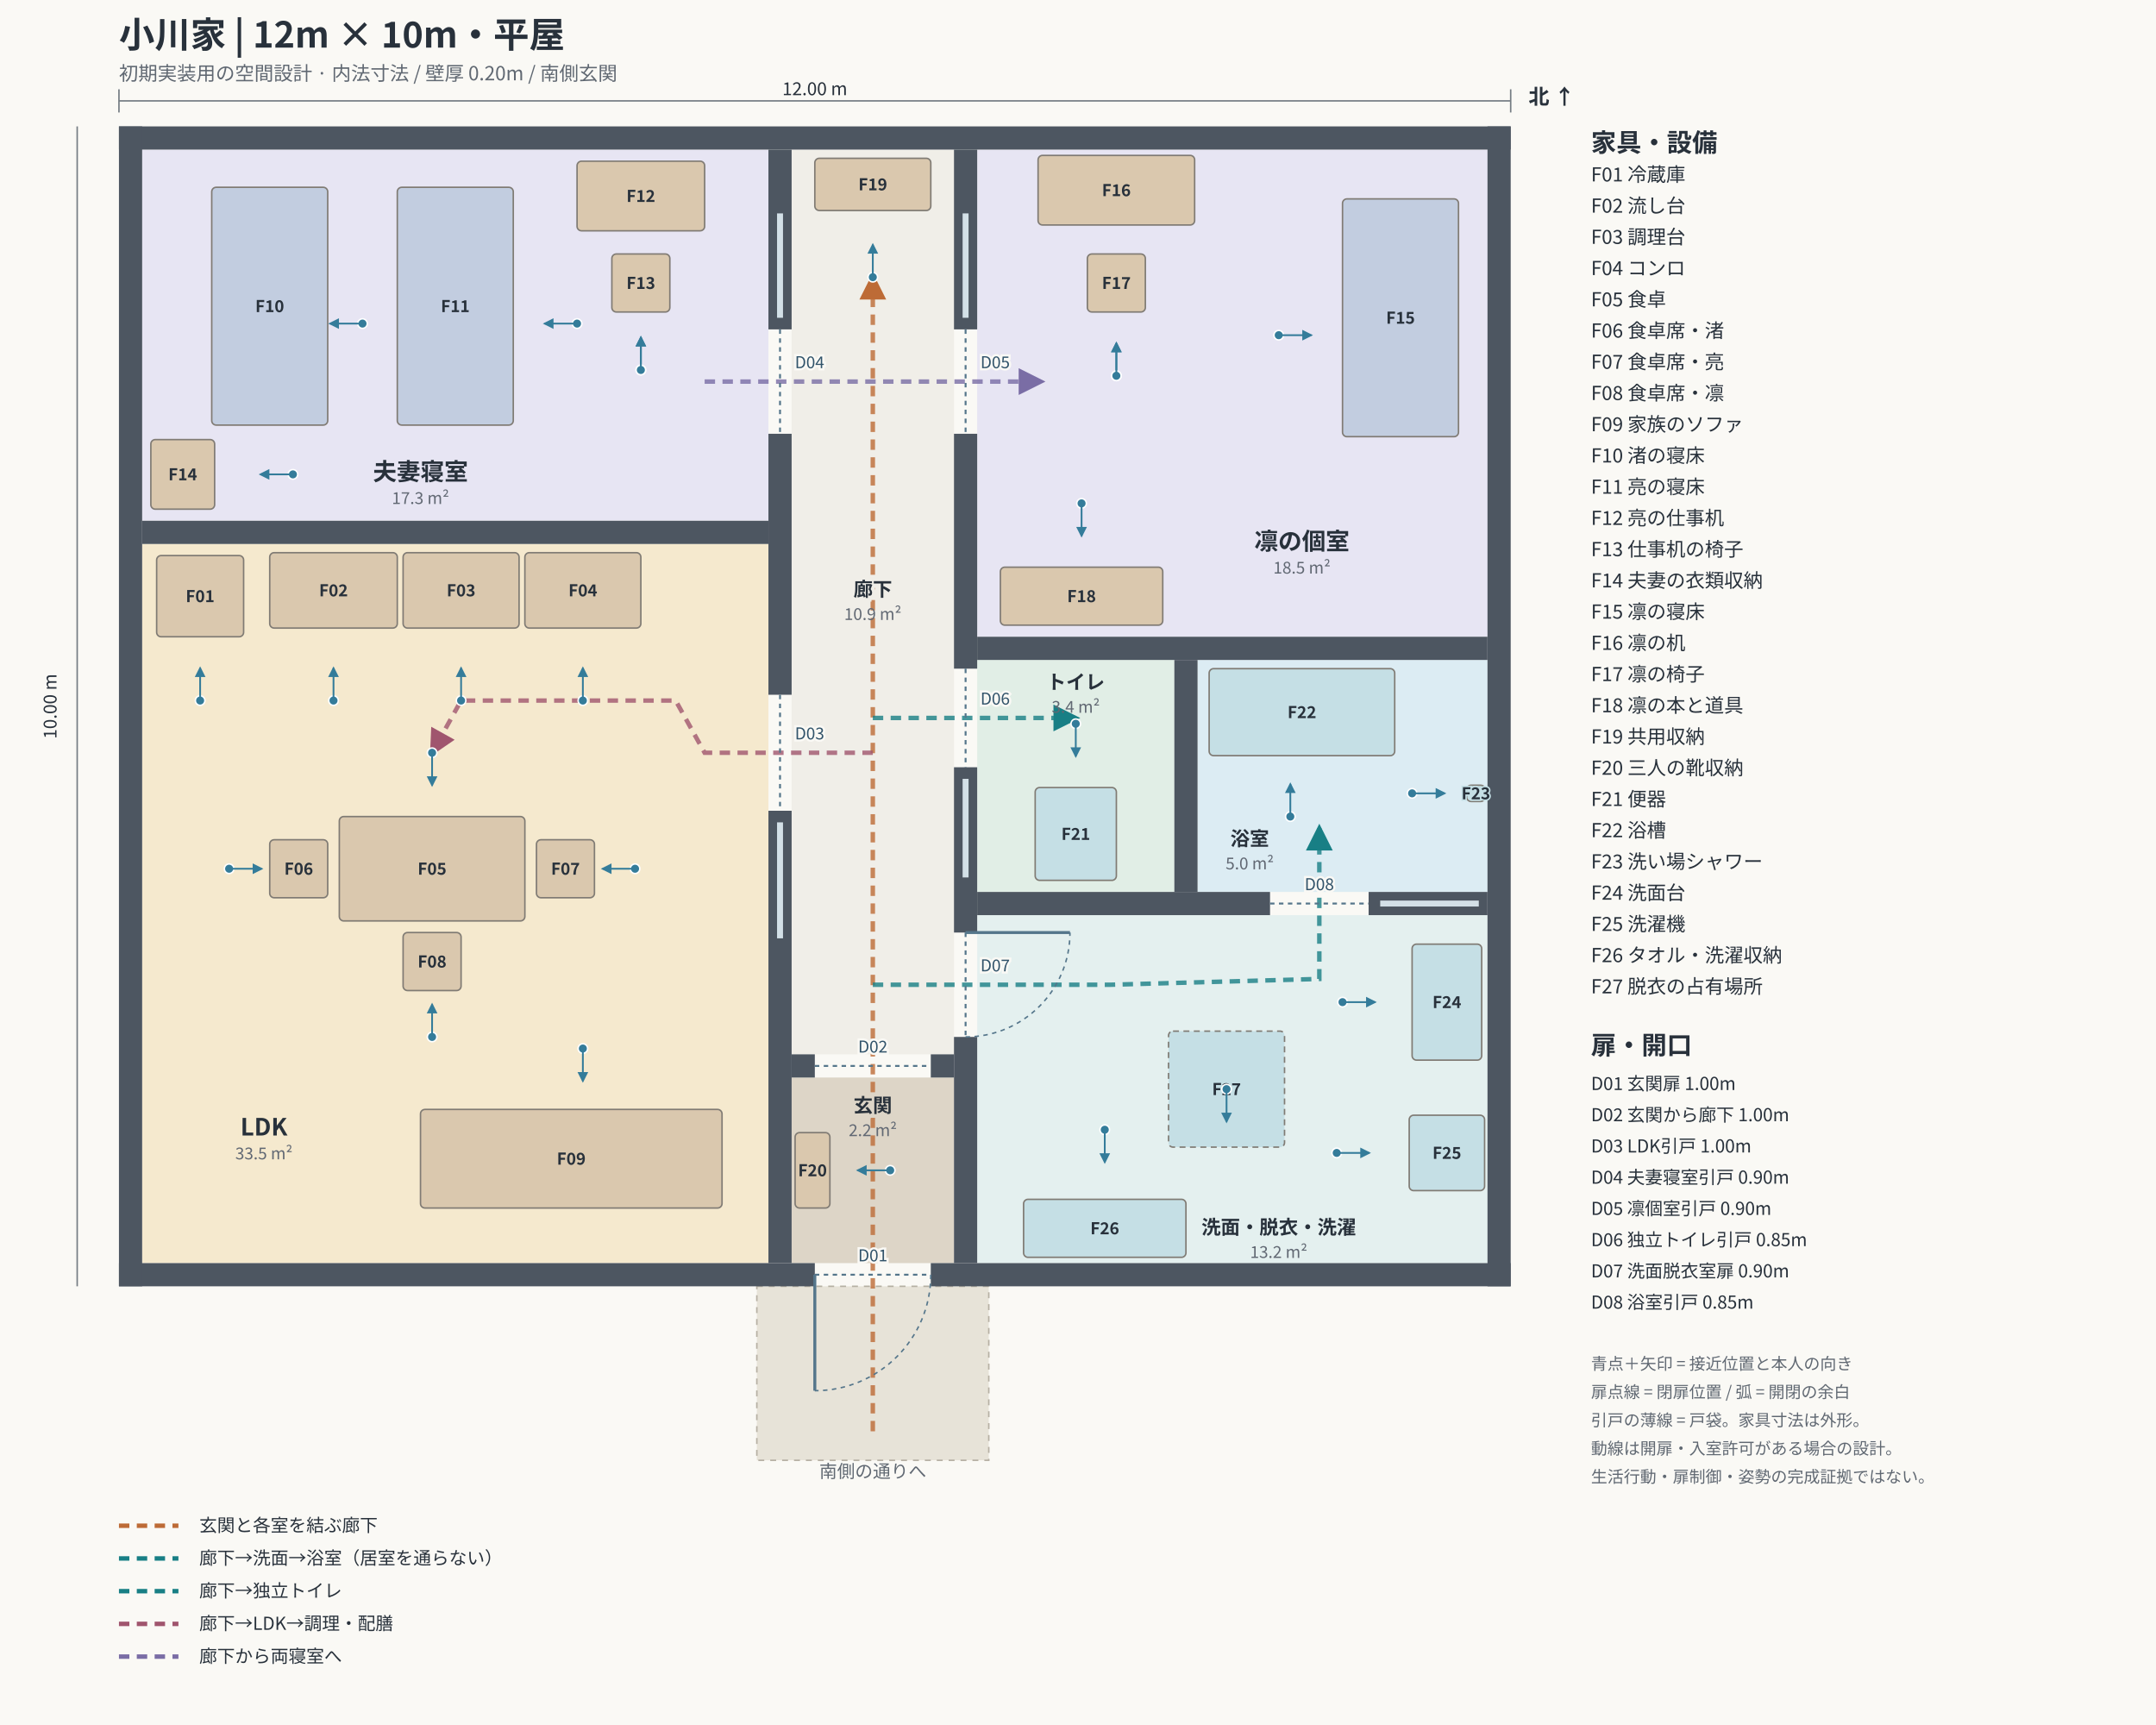
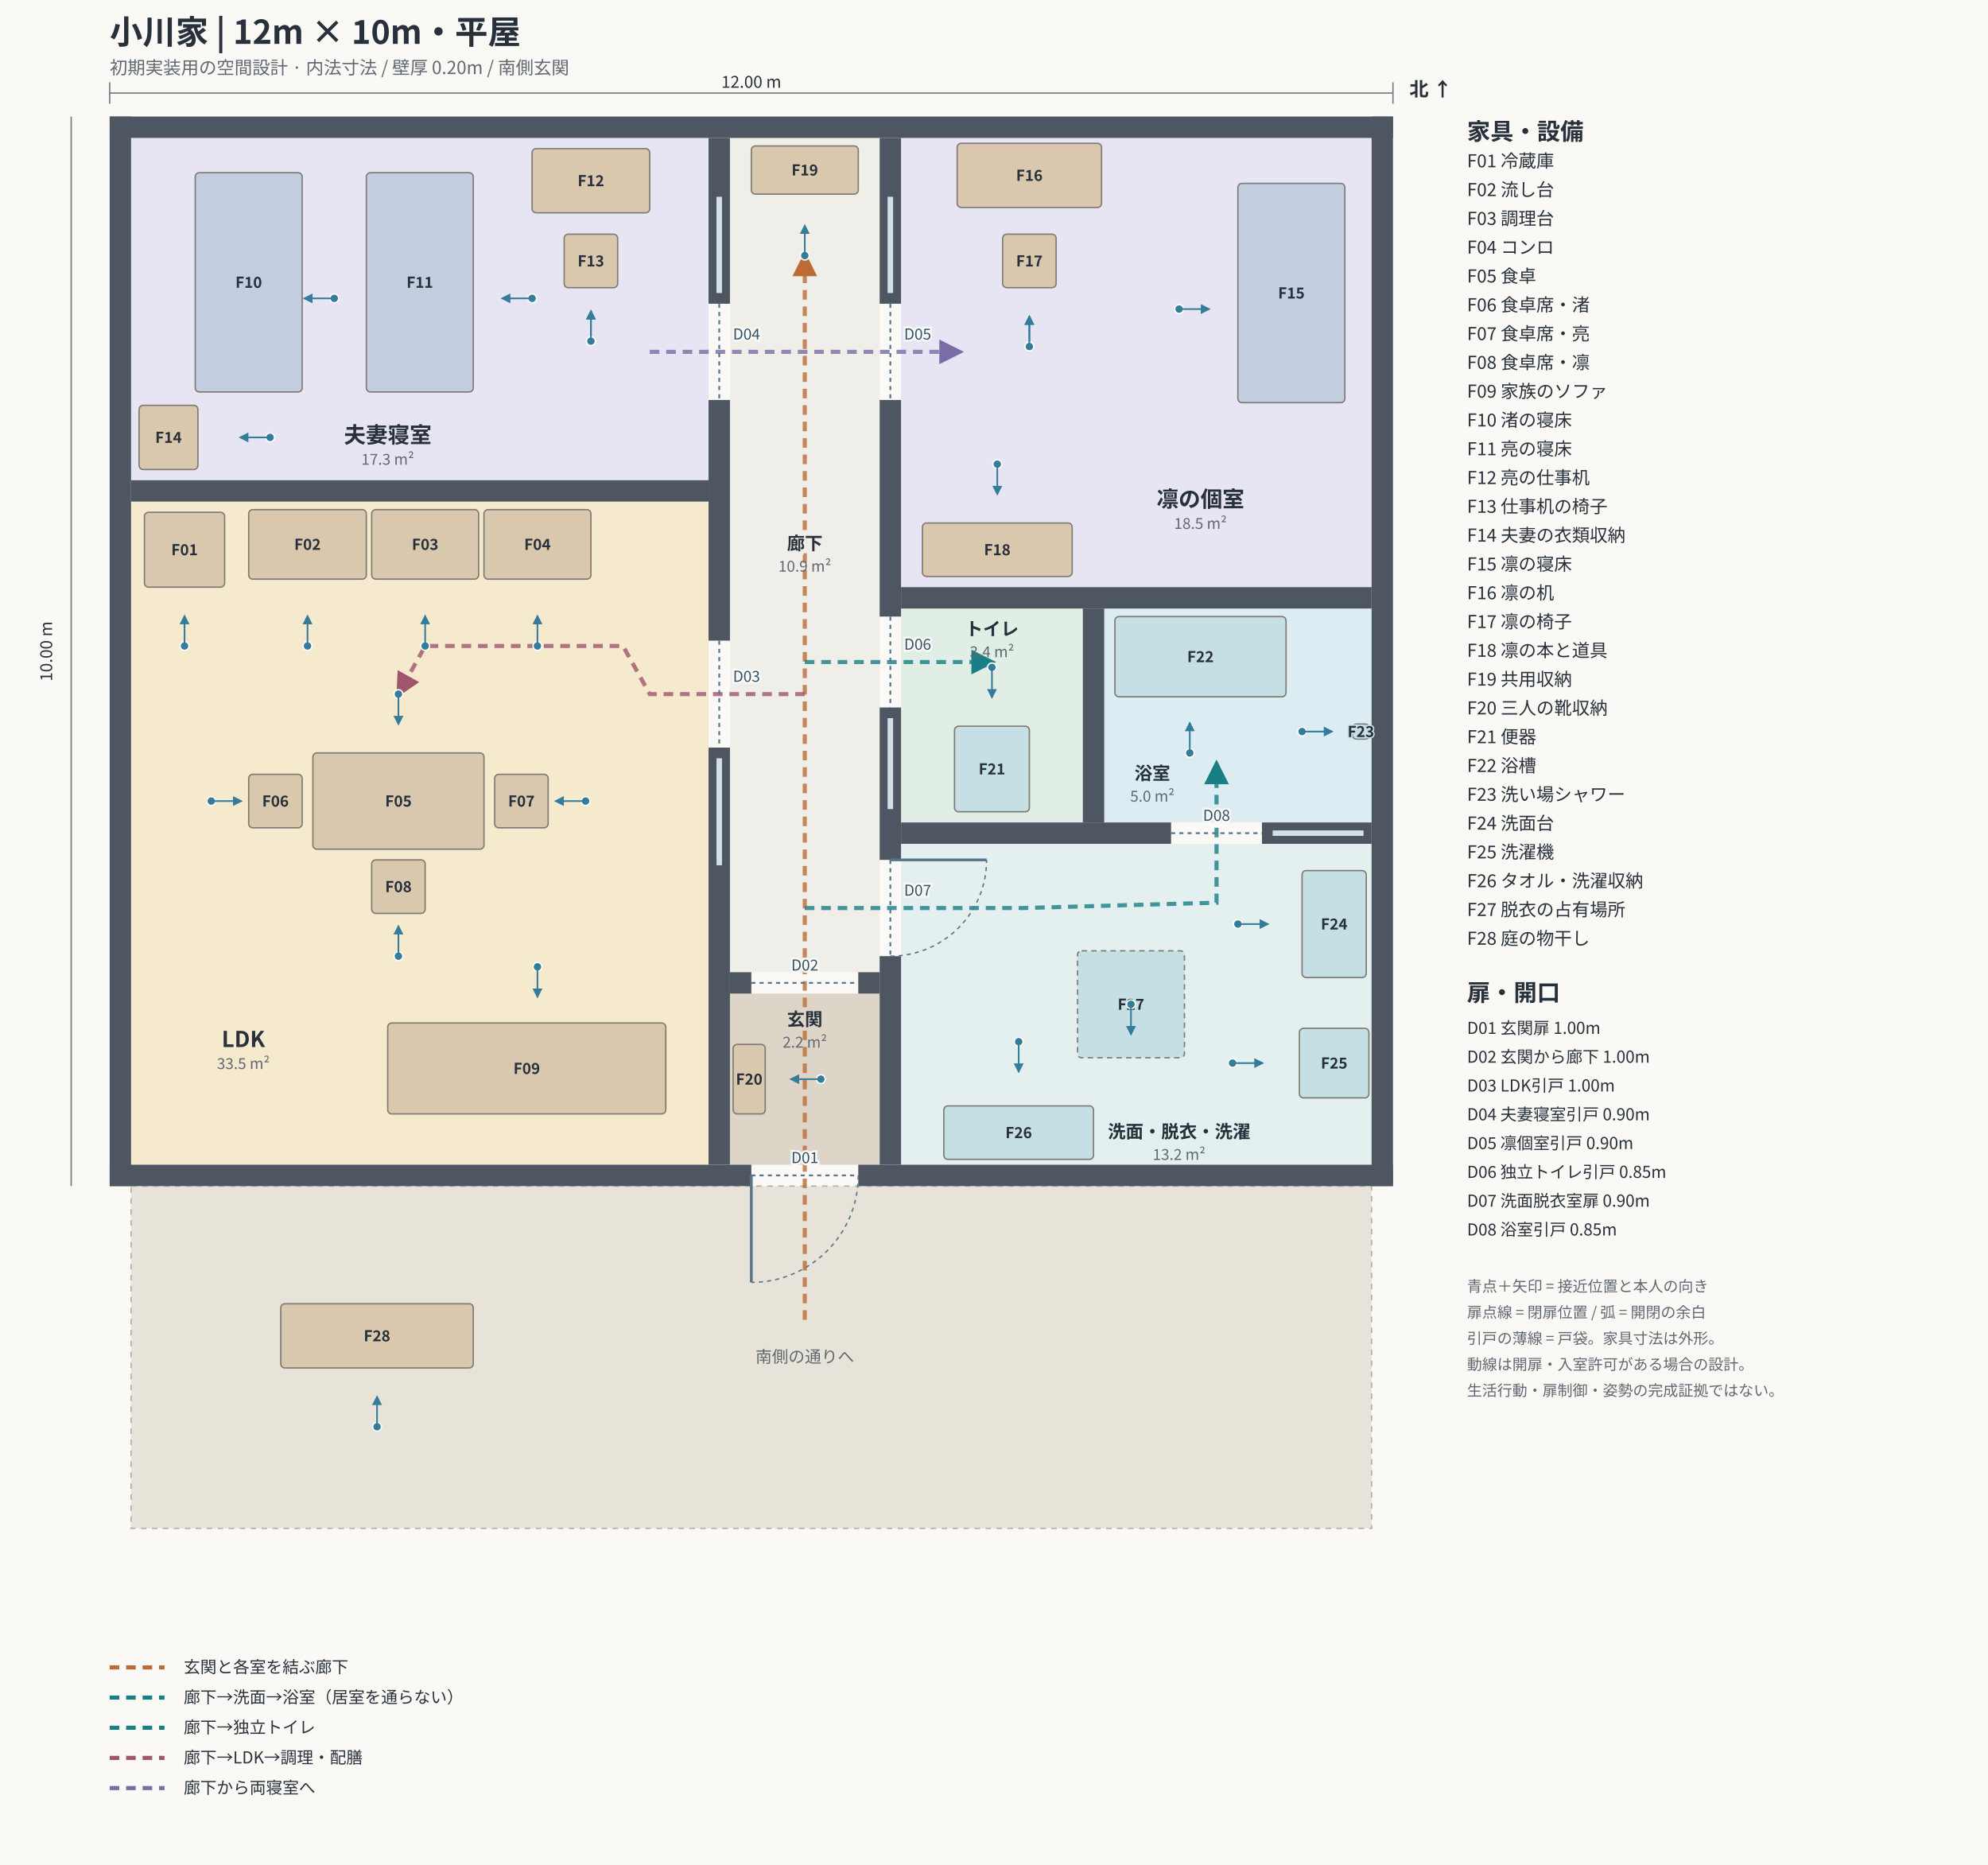
- <svg xmlns="http://www.w3.org/2000/svg" width="1450" height="1160" viewBox="0 0 1450 1160" role="img">
-   <rect width="1450" height="1160" fill="#faf9f5" />
+ <svg xmlns="http://www.w3.org/2000/svg" width="1450" height="1360" viewBox="0 0 1450 1360" role="img">
+   <rect width="1450" height="1360" fill="#faf9f5" />
  <g font-family="Hiragino Sans, Noto Sans CJK JP, Yu Gothic, sans-serif" fill="#28313b">
    <text x="80" y="32" font-size="24" font-weight="700">小川家  |  12m × 10m・平屋</text>
    <text x="80" y="54" font-size="13" fill="#606872">初期実装用の空間設計  ·  内法寸法 / 壁厚 0.20m / 南側玄関</text>
-     <rect x="509.0" y="865.0" width="156.0" height="117.0" fill="#e7e3d8" stroke="#b6b0a3" stroke-dasharray="4 4" />
+     <rect x="95.6" y="865.0" width="904.8" height="249.6" fill="#e7e3d8" stroke="#b6b0a3" stroke-dasharray="4 4" />
    <rect x="95.6" y="100.6" width="421.2" height="249.6" fill="#e7e5f3" />
    <rect x="95.6" y="365.8" width="421.2" height="483.6" fill="#f5e9ce" />
    <rect x="532.4" y="100.6" width="109.2" height="608.4" fill="#f0eee8" />
    <rect x="532.4" y="724.6" width="109.2" height="124.8" fill="#ddd5c7" />
    <rect x="657.2" y="100.6" width="343.2" height="327.6" fill="#e7e5f3" />
    <rect x="657.2" y="443.8" width="132.6" height="156.0" fill="#e1eee6" />
    <rect x="805.4" y="443.8" width="195.0" height="156.0" fill="#dcecf3" />
    <rect x="657.2" y="615.4" width="343.2" height="234.0" fill="#e4f0ef" />
    <polyline points="587.00,962.50 587.00,802.60 587.00,759.70 587.00,662.20 587.00,506.20 587.00,256.60 587.00,186.40" fill="none" stroke="#bd6b36" stroke-width="3" stroke-dasharray="7 5" stroke-opacity=".8" marker-end="url(#arrow_main)" />
    <polyline points="587.00,662.20 746.90,662.20 887.30,658.30 887.30,556.90" fill="none" stroke="#187f85" stroke-width="3" stroke-dasharray="7 5" stroke-opacity=".8" marker-end="url(#arrow_sanitary_bath)" />
    <polyline points="587.00,482.80 723.50,482.80" fill="none" stroke="#187f85" stroke-width="3" stroke-dasharray="7 5" stroke-opacity=".8" marker-end="url(#arrow_sanitary_toilet)" />
    <polyline points="587.00,506.20 473.90,506.20 454.40,471.10 310.10,471.10 290.60,506.20" fill="none" stroke="#a0556e" stroke-width="3" stroke-dasharray="7 5" stroke-opacity=".8" marker-end="url(#arrow_kitchen)" />
    <polyline points="473.90,256.60 587.00,256.60 700.10,256.60" fill="none" stroke="#7a6da5" stroke-width="3" stroke-dasharray="7 5" stroke-opacity=".8" marker-end="url(#arrow_bedrooms)" />
    <line x1="80.0" y1="92.8" x2="1016.0" y2="92.8" stroke="#4d5661" stroke-width="15.6" stroke-linecap="butt" />
    <line x1="80.0" y1="857.2" x2="548.0" y2="857.2" stroke="#4d5661" stroke-width="15.6" stroke-linecap="butt" />
    <line x1="626.0" y1="857.2" x2="1016.0" y2="857.2" stroke="#4d5661" stroke-width="15.6" stroke-linecap="butt" />
    <line x1="87.8" y1="85.0" x2="87.8" y2="865.0" stroke="#4d5661" stroke-width="15.6" stroke-linecap="butt" />
    <line x1="1008.2" y1="85.0" x2="1008.2" y2="865.0" stroke="#4d5661" stroke-width="15.6" stroke-linecap="butt" />
    <line x1="524.6" y1="100.6" x2="524.6" y2="221.5" stroke="#4d5661" stroke-width="15.6" stroke-linecap="butt" />
    <line x1="524.6" y1="291.7" x2="524.6" y2="467.2" stroke="#4d5661" stroke-width="15.6" stroke-linecap="butt" />
    <line x1="524.6" y1="545.2" x2="524.6" y2="849.4" stroke="#4d5661" stroke-width="15.6" stroke-linecap="butt" />
    <line x1="649.4" y1="100.6" x2="649.4" y2="221.5" stroke="#4d5661" stroke-width="15.6" stroke-linecap="butt" />
    <line x1="649.4" y1="291.7" x2="649.4" y2="449.65" stroke="#4d5661" stroke-width="15.6" stroke-linecap="butt" />
    <line x1="649.4" y1="515.95" x2="649.4" y2="627.1" stroke="#4d5661" stroke-width="15.6" stroke-linecap="butt" />
    <line x1="649.4" y1="697.3" x2="649.4" y2="849.4" stroke="#4d5661" stroke-width="15.6" stroke-linecap="butt" />
    <line x1="95.6" y1="358.0" x2="516.8" y2="358.0" stroke="#4d5661" stroke-width="15.6" stroke-linecap="butt" />
    <line x1="657.2" y1="436.0" x2="1000.4" y2="436.0" stroke="#4d5661" stroke-width="15.6" stroke-linecap="butt" />
    <line x1="797.6" y1="443.8" x2="797.6" y2="599.8" stroke="#4d5661" stroke-width="15.6" stroke-linecap="butt" />
    <line x1="657.2" y1="607.6" x2="854.15" y2="607.6" stroke="#4d5661" stroke-width="15.6" stroke-linecap="butt" />
    <line x1="920.45" y1="607.6" x2="1000.4" y2="607.6" stroke="#4d5661" stroke-width="15.6" stroke-linecap="butt" />
    <line x1="532.4" y1="716.8" x2="548.0" y2="716.8" stroke="#4d5661" stroke-width="15.6" stroke-linecap="butt" />
    <line x1="626.0" y1="716.8" x2="641.6" y2="716.8" stroke="#4d5661" stroke-width="15.6" stroke-linecap="butt" />
    <line x1="548.0" y1="857.2" x2="626.0" y2="857.2" stroke="#55768b" stroke-width="1.3" stroke-dasharray="3 3" />
    <line x1="548.0" y1="857.2" x2="548.0" y2="935.2" stroke="#55768b" stroke-width="2" />
    <path d="M626.0,857.2 A78.0,78.0 0 0 1 548.0,935.2" fill="none" stroke="#55768b" stroke-width="1" stroke-dasharray="3 3" />
    <text x="587.0" y="848.2" font-size="11" fill="#31536a" text-anchor="middle" paint-order="stroke" stroke="#faf9f5" stroke-width="3">D01</text>
    <line x1="548.0" y1="716.8" x2="626.0" y2="716.8" stroke="#55768b" stroke-width="1.3" stroke-dasharray="3 3" />
    <text x="587.0" y="707.8" font-size="11" fill="#31536a" text-anchor="middle" paint-order="stroke" stroke="#faf9f5" stroke-width="3">D02</text>
    <line x1="524.6" y1="467.2" x2="524.6" y2="545.2" stroke="#55768b" stroke-width="1.3" stroke-dasharray="3 3" />
    <line x1="524.6" y1="553.0" x2="524.6" y2="631.0" stroke="#d3e0e7" stroke-width="4" />
    <text x="534.6" y="497.2" font-size="11" fill="#31536a" text-anchor="start" paint-order="stroke" stroke="#faf9f5" stroke-width="3">D03</text>
    <line x1="524.6" y1="221.5" x2="524.6" y2="291.7" stroke="#55768b" stroke-width="1.3" stroke-dasharray="3 3" />
    <line x1="524.6" y1="143.5" x2="524.6" y2="213.7" stroke="#d3e0e7" stroke-width="4" />
    <text x="534.6" y="247.6" font-size="11" fill="#31536a" text-anchor="start" paint-order="stroke" stroke="#faf9f5" stroke-width="3">D04</text>
    <line x1="649.4" y1="221.5" x2="649.4" y2="291.7" stroke="#55768b" stroke-width="1.3" stroke-dasharray="3 3" />
    <line x1="649.4" y1="143.5" x2="649.4" y2="213.7" stroke="#d3e0e7" stroke-width="4" />
    <text x="659.4" y="247.6" font-size="11" fill="#31536a" text-anchor="start" paint-order="stroke" stroke="#faf9f5" stroke-width="3">D05</text>
    <line x1="649.4" y1="449.65" x2="649.4" y2="515.95" stroke="#55768b" stroke-width="1.3" stroke-dasharray="3 3" />
    <line x1="649.4" y1="523.75" x2="649.4" y2="590.05" stroke="#d3e0e7" stroke-width="4" />
    <text x="659.4" y="473.8" font-size="11" fill="#31536a" text-anchor="start" paint-order="stroke" stroke="#faf9f5" stroke-width="3">D06</text>
    <line x1="649.4" y1="627.1" x2="649.4" y2="697.3" stroke="#55768b" stroke-width="1.3" stroke-dasharray="3 3" />
    <line x1="649.4" y1="627.1" x2="719.6" y2="627.1" stroke="#55768b" stroke-width="2" />
    <path d="M649.4,697.3 A70.2,70.2 0 0 0 719.6,627.1" fill="none" stroke="#55768b" stroke-width="1" stroke-dasharray="3 3" />
    <text x="659.4" y="653.2" font-size="11" fill="#31536a" text-anchor="start" paint-order="stroke" stroke="#faf9f5" stroke-width="3">D07</text>
    <line x1="854.15" y1="607.6" x2="920.45" y2="607.6" stroke="#55768b" stroke-width="1.3" stroke-dasharray="3 3" />
    <line x1="928.25" y1="607.6" x2="994.55" y2="607.6" stroke="#d3e0e7" stroke-width="4" />
    <text x="887.3" y="598.6" font-size="11" fill="#31536a" text-anchor="middle" paint-order="stroke" stroke="#faf9f5" stroke-width="3">D08</text>
    <rect x="105.35" y="373.6" width="58.5" height="54.6" rx="3" fill="#dac8ae" stroke="#807b74" stroke-width="1" stroke-dasharray="none" />
    <text x="134.6" y="404.9" text-anchor="middle" font-size="11" font-weight="600" paint-order="stroke" stroke="#dac8ae" stroke-width="2">F01</text>
    <circle cx="134.6" cy="471.1" r="3.2" fill="#347c9a" stroke="#fff" stroke-width="1" />
    <line x1="134.6" y1="471.1" x2="134.6" y2="449.26" stroke="#347c9a" stroke-width="1.2" marker-end="url(#arrow_approach)" />
    <rect x="181.4" y="371.65" width="85.8" height="50.7" rx="3" fill="#dac8ae" stroke="#807b74" stroke-width="1" stroke-dasharray="none" />
    <text x="224.3" y="401.0" text-anchor="middle" font-size="11" font-weight="600" paint-order="stroke" stroke="#dac8ae" stroke-width="2">F02</text>
    <circle cx="224.3" cy="471.1" r="3.2" fill="#347c9a" stroke="#fff" stroke-width="1" />
    <line x1="224.3" y1="471.1" x2="224.3" y2="449.26" stroke="#347c9a" stroke-width="1.2" marker-end="url(#arrow_approach)" />
    <rect x="271.1" y="371.65" width="78.0" height="50.7" rx="3" fill="#dac8ae" stroke="#807b74" stroke-width="1" stroke-dasharray="none" />
    <text x="310.1" y="401.0" text-anchor="middle" font-size="11" font-weight="600" paint-order="stroke" stroke="#dac8ae" stroke-width="2">F03</text>
    <circle cx="310.1" cy="471.1" r="3.2" fill="#347c9a" stroke="#fff" stroke-width="1" />
    <line x1="310.1" y1="471.1" x2="310.1" y2="449.26" stroke="#347c9a" stroke-width="1.2" marker-end="url(#arrow_approach)" />
    <rect x="353.0" y="371.65" width="78.0" height="50.7" rx="3" fill="#dac8ae" stroke="#807b74" stroke-width="1" stroke-dasharray="none" />
    <text x="392.0" y="401.0" text-anchor="middle" font-size="11" font-weight="600" paint-order="stroke" stroke="#dac8ae" stroke-width="2">F04</text>
    <circle cx="392.0" cy="471.1" r="3.2" fill="#347c9a" stroke="#fff" stroke-width="1" />
    <line x1="392.0" y1="471.1" x2="392.0" y2="449.26" stroke="#347c9a" stroke-width="1.2" marker-end="url(#arrow_approach)" />
    <rect x="228.2" y="549.1" width="124.8" height="70.2" rx="3" fill="#dac8ae" stroke="#807b74" stroke-width="1" stroke-dasharray="none" />
    <text x="290.6" y="588.2" text-anchor="middle" font-size="11" font-weight="600" paint-order="stroke" stroke="#dac8ae" stroke-width="2">F05</text>
    <circle cx="290.6" cy="506.2" r="3.2" fill="#347c9a" stroke="#fff" stroke-width="1" />
    <line x1="290.6" y1="506.2" x2="290.6" y2="528.04" stroke="#347c9a" stroke-width="1.2" marker-end="url(#arrow_approach)" />
    <rect x="181.4" y="564.7" width="39.0" height="39.0" rx="3" fill="#dac8ae" stroke="#807b74" stroke-width="1" stroke-dasharray="none" />
    <text x="200.9" y="588.2" text-anchor="middle" font-size="11" font-weight="600" paint-order="stroke" stroke="#dac8ae" stroke-width="2">F06</text>
    <circle cx="154.1" cy="584.2" r="3.2" fill="#347c9a" stroke="#fff" stroke-width="1" />
    <line x1="154.1" y1="584.2" x2="175.94" y2="584.2" stroke="#347c9a" stroke-width="1.2" marker-end="url(#arrow_approach)" />
    <rect x="360.8" y="564.7" width="39.0" height="39.0" rx="3" fill="#dac8ae" stroke="#807b74" stroke-width="1" stroke-dasharray="none" />
    <text x="380.3" y="588.2" text-anchor="middle" font-size="11" font-weight="600" paint-order="stroke" stroke="#dac8ae" stroke-width="2">F07</text>
    <circle cx="427.1" cy="584.2" r="3.2" fill="#347c9a" stroke="#fff" stroke-width="1" />
    <line x1="427.1" y1="584.2" x2="405.26" y2="584.2" stroke="#347c9a" stroke-width="1.2" marker-end="url(#arrow_approach)" />
    <rect x="271.1" y="627.1" width="39.0" height="39.0" rx="3" fill="#dac8ae" stroke="#807b74" stroke-width="1" stroke-dasharray="none" />
    <text x="290.6" y="650.6" text-anchor="middle" font-size="11" font-weight="600" paint-order="stroke" stroke="#dac8ae" stroke-width="2">F08</text>
    <circle cx="290.6" cy="697.3" r="3.2" fill="#347c9a" stroke="#fff" stroke-width="1" />
    <line x1="290.6" y1="697.3" x2="290.6" y2="675.46" stroke="#347c9a" stroke-width="1.2" marker-end="url(#arrow_approach)" />
    <rect x="282.8" y="746.05" width="202.8" height="66.3" rx="3" fill="#dac8ae" stroke="#807b74" stroke-width="1" stroke-dasharray="none" />
    <text x="384.2" y="783.2" text-anchor="middle" font-size="11" font-weight="600" paint-order="stroke" stroke="#dac8ae" stroke-width="2">F09</text>
    <circle cx="392.0" cy="705.1" r="3.2" fill="#347c9a" stroke="#fff" stroke-width="1" />
    <line x1="392.0" y1="705.1" x2="392.0" y2="726.94" stroke="#347c9a" stroke-width="1.2" marker-end="url(#arrow_approach)" />
    <rect x="142.4" y="125.95" width="78.0" height="159.9" rx="3" fill="#c2cde0" stroke="#807b74" stroke-width="1" stroke-dasharray="none" />
    <text x="181.4" y="209.9" text-anchor="middle" font-size="11" font-weight="600" paint-order="stroke" stroke="#c2cde0" stroke-width="2">F10</text>
    <circle cx="243.8" cy="217.6" r="3.2" fill="#347c9a" stroke="#fff" stroke-width="1" />
    <line x1="243.8" y1="217.6" x2="221.96" y2="217.6" stroke="#347c9a" stroke-width="1.2" marker-end="url(#arrow_approach)" />
    <rect x="267.2" y="125.95" width="78.0" height="159.9" rx="3" fill="#c2cde0" stroke="#807b74" stroke-width="1" stroke-dasharray="none" />
    <text x="306.2" y="209.9" text-anchor="middle" font-size="11" font-weight="600" paint-order="stroke" stroke="#c2cde0" stroke-width="2">F11</text>
    <circle cx="388.1" cy="217.6" r="3.2" fill="#347c9a" stroke="#fff" stroke-width="1" />
    <line x1="388.1" y1="217.6" x2="366.26" y2="217.6" stroke="#347c9a" stroke-width="1.2" marker-end="url(#arrow_approach)" />
    <rect x="388.1" y="108.4" width="85.8" height="46.8" rx="3" fill="#dac8ae" stroke="#807b74" stroke-width="1" stroke-dasharray="none" />
    <text x="431.0" y="135.8" text-anchor="middle" font-size="11" font-weight="600" paint-order="stroke" stroke="#dac8ae" stroke-width="2">F12</text>
    <circle cx="431.0" cy="248.8" r="3.2" fill="#347c9a" stroke="#fff" stroke-width="1" />
    <line x1="431.0" y1="248.8" x2="431.0" y2="226.96" stroke="#347c9a" stroke-width="1.2" marker-end="url(#arrow_approach)" />
    <rect x="411.5" y="170.8" width="39.0" height="39.0" rx="3" fill="#dac8ae" stroke="#807b74" stroke-width="1" stroke-dasharray="none" />
    <text x="431.0" y="194.3" text-anchor="middle" font-size="11" font-weight="600" paint-order="stroke" stroke="#dac8ae" stroke-width="2">F13</text>
    <circle cx="431.0" cy="248.8" r="3.2" fill="#347c9a" stroke="#fff" stroke-width="1" />
    <line x1="431.0" y1="248.8" x2="431.0" y2="226.96" stroke="#347c9a" stroke-width="1.2" marker-end="url(#arrow_approach)" />
    <rect x="101.45" y="295.6" width="42.9" height="46.8" rx="3" fill="#dac8ae" stroke="#807b74" stroke-width="1" stroke-dasharray="none" />
    <text x="122.9" y="323.0" text-anchor="middle" font-size="11" font-weight="600" paint-order="stroke" stroke="#dac8ae" stroke-width="2">F14</text>
    <circle cx="197.0" cy="319.0" r="3.2" fill="#347c9a" stroke="#fff" stroke-width="1" />
    <line x1="197.0" y1="319.0" x2="175.16" y2="319.0" stroke="#347c9a" stroke-width="1.2" marker-end="url(#arrow_approach)" />
    <rect x="902.9" y="133.75" width="78.0" height="159.9" rx="3" fill="#c2cde0" stroke="#807b74" stroke-width="1" stroke-dasharray="none" />
    <text x="941.9" y="217.7" text-anchor="middle" font-size="11" font-weight="600" paint-order="stroke" stroke="#c2cde0" stroke-width="2">F15</text>
    <circle cx="860.0" cy="225.4" r="3.2" fill="#347c9a" stroke="#fff" stroke-width="1" />
    <line x1="860.0" y1="225.4" x2="881.84" y2="225.4" stroke="#347c9a" stroke-width="1.2" marker-end="url(#arrow_approach)" />
    <rect x="698.15" y="104.5" width="105.3" height="46.8" rx="3" fill="#dac8ae" stroke="#807b74" stroke-width="1" stroke-dasharray="none" />
    <text x="750.8" y="131.9" text-anchor="middle" font-size="11" font-weight="600" paint-order="stroke" stroke="#dac8ae" stroke-width="2">F16</text>
    <circle cx="750.8" cy="252.7" r="3.2" fill="#347c9a" stroke="#fff" stroke-width="1" />
    <line x1="750.8" y1="252.7" x2="750.8" y2="230.86" stroke="#347c9a" stroke-width="1.2" marker-end="url(#arrow_approach)" />
    <rect x="731.3" y="170.8" width="39.0" height="39.0" rx="3" fill="#dac8ae" stroke="#807b74" stroke-width="1" stroke-dasharray="none" />
    <text x="750.8" y="194.3" text-anchor="middle" font-size="11" font-weight="600" paint-order="stroke" stroke="#dac8ae" stroke-width="2">F17</text>
    <circle cx="750.8" cy="252.7" r="3.2" fill="#347c9a" stroke="#fff" stroke-width="1" />
    <line x1="750.8" y1="252.7" x2="750.8" y2="230.86" stroke="#347c9a" stroke-width="1.2" marker-end="url(#arrow_approach)" />
    <rect x="672.8" y="381.4" width="109.2" height="39.0" rx="3" fill="#dac8ae" stroke="#807b74" stroke-width="1" stroke-dasharray="none" />
    <text x="727.4" y="404.9" text-anchor="middle" font-size="11" font-weight="600" paint-order="stroke" stroke="#dac8ae" stroke-width="2">F18</text>
    <circle cx="727.4" cy="338.5" r="3.2" fill="#347c9a" stroke="#fff" stroke-width="1" />
    <line x1="727.4" y1="338.5" x2="727.4" y2="360.34" stroke="#347c9a" stroke-width="1.2" marker-end="url(#arrow_approach)" />
    <rect x="548.0" y="106.45" width="78.0" height="35.1" rx="3" fill="#dac8ae" stroke="#807b74" stroke-width="1" stroke-dasharray="none" />
    <text x="587.0" y="128.0" text-anchor="middle" font-size="11" font-weight="600" paint-order="stroke" stroke="#dac8ae" stroke-width="2">F19</text>
    <circle cx="587.0" cy="186.4" r="3.2" fill="#347c9a" stroke="#fff" stroke-width="1" />
    <line x1="587.0" y1="186.4" x2="587.0" y2="164.56" stroke="#347c9a" stroke-width="1.2" marker-end="url(#arrow_approach)" />
    <rect x="534.74" y="761.65" width="23.4" height="50.7" rx="3" fill="#dac8ae" stroke="#807b74" stroke-width="1" stroke-dasharray="none" />
    <text x="546.44" y="791.0" text-anchor="middle" font-size="11" font-weight="600" paint-order="stroke" stroke="#dac8ae" stroke-width="2">F20</text>
    <circle cx="598.7" cy="787.0" r="3.2" fill="#347c9a" stroke="#fff" stroke-width="1" />
    <line x1="598.7" y1="787.0" x2="576.86" y2="787.0" stroke="#347c9a" stroke-width="1.2" marker-end="url(#arrow_approach)" />
    <rect x="696.2" y="529.6" width="54.6" height="62.4" rx="3" fill="#c5dfe5" stroke="#807b74" stroke-width="1" stroke-dasharray="none" />
    <text x="723.5" y="564.8" text-anchor="middle" font-size="11" font-weight="600" paint-order="stroke" stroke="#c5dfe5" stroke-width="2">F21</text>
    <circle cx="723.5" cy="486.7" r="3.2" fill="#347c9a" stroke="#fff" stroke-width="1" />
    <line x1="723.5" y1="486.7" x2="723.5" y2="508.54" stroke="#347c9a" stroke-width="1.2" marker-end="url(#arrow_approach)" />
    <rect x="813.2" y="449.65" width="124.8" height="58.5" rx="3" fill="#c5dfe5" stroke="#807b74" stroke-width="1" stroke-dasharray="none" />
    <text x="875.6" y="482.9" text-anchor="middle" font-size="11" font-weight="600" paint-order="stroke" stroke="#c5dfe5" stroke-width="2">F22</text>
    <circle cx="867.8" cy="549.1" r="3.2" fill="#347c9a" stroke="#fff" stroke-width="1" />
    <line x1="867.8" y1="549.1" x2="867.8" y2="527.26" stroke="#347c9a" stroke-width="1.2" marker-end="url(#arrow_approach)" />
    <rect x="986.36" y="528.04" width="12.48" height="10.92" rx="3" fill="#c5dfe5" stroke="#807b74" stroke-width="1" stroke-dasharray="none" />
    <text x="992.6" y="537.5" text-anchor="middle" font-size="11" font-weight="600" paint-order="stroke" stroke="#c5dfe5" stroke-width="2">F23</text>
    <circle cx="949.7" cy="533.5" r="3.2" fill="#347c9a" stroke="#fff" stroke-width="1" />
    <line x1="949.7" y1="533.5" x2="971.54" y2="533.5" stroke="#347c9a" stroke-width="1.2" marker-end="url(#arrow_approach)" />
    <rect x="949.7" y="634.9" width="46.8" height="78.0" rx="3" fill="#c5dfe5" stroke="#807b74" stroke-width="1" stroke-dasharray="none" />
    <text x="973.1" y="677.9" text-anchor="middle" font-size="11" font-weight="600" paint-order="stroke" stroke="#c5dfe5" stroke-width="2">F24</text>
    <circle cx="902.9" cy="673.9" r="3.2" fill="#347c9a" stroke="#fff" stroke-width="1" />
    <line x1="902.9" y1="673.9" x2="924.74" y2="673.9" stroke="#347c9a" stroke-width="1.2" marker-end="url(#arrow_approach)" />
    <rect x="947.75" y="749.95" width="50.7" height="50.7" rx="3" fill="#c5dfe5" stroke="#807b74" stroke-width="1" stroke-dasharray="none" />
    <text x="973.1" y="779.3" text-anchor="middle" font-size="11" font-weight="600" paint-order="stroke" stroke="#c5dfe5" stroke-width="2">F25</text>
    <circle cx="899.0" cy="775.3" r="3.2" fill="#347c9a" stroke="#fff" stroke-width="1" />
    <line x1="899.0" y1="775.3" x2="920.84" y2="775.3" stroke="#347c9a" stroke-width="1.2" marker-end="url(#arrow_approach)" />
    <rect x="688.4" y="806.5" width="109.2" height="39.0" rx="3" fill="#c5dfe5" stroke="#807b74" stroke-width="1" stroke-dasharray="none" />
    <text x="743.0" y="830.0" text-anchor="middle" font-size="11" font-weight="600" paint-order="stroke" stroke="#c5dfe5" stroke-width="2">F26</text>
    <circle cx="743.0" cy="759.7" r="3.2" fill="#347c9a" stroke="#fff" stroke-width="1" />
    <line x1="743.0" y1="759.7" x2="743.0" y2="781.54" stroke="#347c9a" stroke-width="1.2" marker-end="url(#arrow_approach)" />
    <rect x="785.9" y="693.4" width="78.0" height="78.0" rx="3" fill="#c5dfe5" stroke="#807b74" stroke-width="1" stroke-dasharray="4 3" />
    <text x="824.9" y="736.4" text-anchor="middle" font-size="11" font-weight="600" paint-order="stroke" stroke="#c5dfe5" stroke-width="2">F27</text>
    <circle cx="824.9" cy="732.4" r="3.2" fill="#347c9a" stroke="#fff" stroke-width="1" />
    <line x1="824.9" y1="732.4" x2="824.9" y2="754.24" stroke="#347c9a" stroke-width="1.2" marker-end="url(#arrow_approach)" />
+     <rect x="204.8" y="950.8" width="140.4" height="46.8" rx="3" fill="#dac8ae" stroke="#807b74" stroke-width="1" stroke-dasharray="none" />
+     <text x="275.0" y="978.2" text-anchor="middle" font-size="11" font-weight="600" paint-order="stroke" stroke="#dac8ae" stroke-width="2">F28</text>
+     <circle cx="275.0" cy="1040.5" r="3.2" fill="#347c9a" stroke="#fff" stroke-width="1" />
+     <line x1="275.0" y1="1040.5" x2="275.0" y2="1018.66" stroke="#347c9a" stroke-width="1.2" marker-end="url(#arrow_approach)" />
    <text x="282.8" y="322.9" text-anchor="middle" font-size="16" font-weight="650" paint-order="stroke" stroke="#e7e5f3" stroke-width="5">夫妻寝室</text>
    <text x="282.8" y="338.9" text-anchor="middle" font-size="11" fill="#616873">17.3 m²</text>
    <text x="177.5" y="763.6" text-anchor="middle" font-size="16" font-weight="650" paint-order="stroke" stroke="#f5e9ce" stroke-width="5">LDK</text>
    <text x="177.5" y="779.6" text-anchor="middle" font-size="11" fill="#616873">33.5 m²</text>
    <text x="587.0" y="400.9" text-anchor="middle" font-size="13" font-weight="650" paint-order="stroke" stroke="#f0eee8" stroke-width="5">廊下</text>
    <text x="587.0" y="416.9" text-anchor="middle" font-size="11" fill="#616873">10.9 m²</text>
    <text x="587.0" y="748.0" text-anchor="middle" font-size="13" font-weight="650" paint-order="stroke" stroke="#ddd5c7" stroke-width="5">玄関</text>
    <text x="587.0" y="764.0" text-anchor="middle" font-size="11" fill="#616873">2.2 m²</text>
    <text x="875.6" y="369.7" text-anchor="middle" font-size="16" font-weight="650" paint-order="stroke" stroke="#e7e5f3" stroke-width="5">凛の個室</text>
    <text x="875.6" y="385.7" text-anchor="middle" font-size="11" fill="#616873">18.5 m²</text>
    <text x="723.5" y="463.3" text-anchor="middle" font-size="13" font-weight="650" paint-order="stroke" stroke="#e1eee6" stroke-width="5">トイレ</text>
    <text x="723.5" y="479.3" text-anchor="middle" font-size="11" fill="#616873">3.4 m²</text>
    <text x="840.5" y="568.6" text-anchor="middle" font-size="13" font-weight="650" paint-order="stroke" stroke="#dcecf3" stroke-width="5">浴室</text>
    <text x="840.5" y="584.6" text-anchor="middle" font-size="11" fill="#616873">5.0 m²</text>
    <text x="860.0" y="829.9" text-anchor="middle" font-size="13" font-weight="650" paint-order="stroke" stroke="#e4f0ef" stroke-width="5">洗面・脱衣・洗濯</text>
    <text x="860.0" y="845.9" text-anchor="middle" font-size="11" fill="#616873">13.2 m²</text>
    <line x1="80" y1="67.84" x2="1016" y2="67.84" stroke="#757d84" stroke-width="1" />
    <line x1="80" y1="60.04" x2="80" y2="75.64" stroke="#757d84" stroke-width="1" />
    <line x1="1016" y1="60.04" x2="1016" y2="75.64" stroke="#757d84" stroke-width="1" />
    <text x="548" y="64" text-anchor="middle" font-size="12">12.00 m</text>
    <line x1="51.92" y1="85" x2="51.92" y2="865" stroke="#757d84" stroke-width="1" />
    <text x="38" y="475" text-anchor="middle" font-size="12" transform="rotate(-90 38 475)">10.00 m</text>
    <text x="1028" y="70" font-size="14" font-weight="700">北 ↑</text>
    <text x="587.0" y="993.7" font-size="12" text-anchor="middle" fill="#606872">南側の通りへ</text>
    <text x="1070" y="102" font-size="17" font-weight="700">家具・設備</text>
    <text x="1070" y="122" font-size="13">F01  冷蔵庫</text>
    <text x="1070" y="143" font-size="13">F02  流し台</text>
    <text x="1070" y="164" font-size="13">F03  調理台</text>
    <text x="1070" y="185" font-size="13">F04  コンロ</text>
    <text x="1070" y="206" font-size="13">F05  食卓</text>
    <text x="1070" y="227" font-size="13">F06  食卓席・渚</text>
    <text x="1070" y="248" font-size="13">F07  食卓席・亮</text>
    <text x="1070" y="269" font-size="13">F08  食卓席・凛</text>
    <text x="1070" y="290" font-size="13">F09  家族のソファ</text>
    <text x="1070" y="311" font-size="13">F10  渚の寝床</text>
    <text x="1070" y="332" font-size="13">F11  亮の寝床</text>
    <text x="1070" y="353" font-size="13">F12  亮の仕事机</text>
    <text x="1070" y="374" font-size="13">F13  仕事机の椅子</text>
    <text x="1070" y="395" font-size="13">F14  夫妻の衣類収納</text>
    <text x="1070" y="416" font-size="13">F15  凛の寝床</text>
    <text x="1070" y="437" font-size="13">F16  凛の机</text>
    <text x="1070" y="458" font-size="13">F17  凛の椅子</text>
    <text x="1070" y="479" font-size="13">F18  凛の本と道具</text>
    <text x="1070" y="500" font-size="13">F19  共用収納</text>
    <text x="1070" y="521" font-size="13">F20  三人の靴収納</text>
    <text x="1070" y="542" font-size="13">F21  便器</text>
    <text x="1070" y="563" font-size="13">F22  浴槽</text>
    <text x="1070" y="584" font-size="13">F23  洗い場シャワー</text>
    <text x="1070" y="605" font-size="13">F24  洗面台</text>
    <text x="1070" y="626" font-size="13">F25  洗濯機</text>
    <text x="1070" y="647" font-size="13">F26  タオル・洗濯収納</text>
    <text x="1070" y="668" font-size="13">F27  脱衣の占有場所</text>
-     <text x="1070" y="709" font-size="17" font-weight="700">扉・開口</text>
-     <text x="1070" y="733" font-size="12">D01  玄関扉  1.00m</text>
-     <text x="1070" y="754" font-size="12">D02  玄関から廊下  1.00m</text>
-     <text x="1070" y="775" font-size="12">D03  LDK引戸  1.00m</text>
-     <text x="1070" y="796" font-size="12">D04  夫妻寝室引戸  0.90m</text>
-     <text x="1070" y="817" font-size="12">D05  凛個室引戸  0.90m</text>
-     <text x="1070" y="838" font-size="12">D06  独立トイレ引戸  0.85m</text>
-     <text x="1070" y="859" font-size="12">D07  洗面脱衣室扉  0.90m</text>
-     <text x="1070" y="880" font-size="12">D08  浴室引戸  0.85m</text>
-     <text x="1070" y="921" font-size="11" fill="#606872">青点＋矢印 = 接近位置と本人の向き</text>
-     <text x="1070" y="940" font-size="11" fill="#606872">扉点線 = 閉扉位置 / 弧 = 開閉の余白</text>
-     <text x="1070" y="959" font-size="11" fill="#606872">引戸の薄線 = 戸袋。家具寸法は外形。</text>
-     <text x="1070" y="978" font-size="11" fill="#606872">動線は開扉・入室許可がある場合の設計。</text>
-     <text x="1070" y="997" font-size="11" fill="#606872">生活行動・扉制御・姿勢の完成証拠ではない。</text>
-     <line x1="80" y1="1026" x2="120" y2="1026" stroke="#bd6b36" stroke-width="3" stroke-dasharray="7 5" />
-     <text x="134" y="1030" font-size="12">玄関と各室を結ぶ廊下</text>
-     <line x1="80" y1="1048" x2="120" y2="1048" stroke="#187f85" stroke-width="3" stroke-dasharray="7 5" />
-     <text x="134" y="1052" font-size="12">廊下→洗面→浴室（居室を通らない）</text>
-     <line x1="80" y1="1070" x2="120" y2="1070" stroke="#187f85" stroke-width="3" stroke-dasharray="7 5" />
-     <text x="134" y="1074" font-size="12">廊下→独立トイレ</text>
-     <line x1="80" y1="1092" x2="120" y2="1092" stroke="#a0556e" stroke-width="3" stroke-dasharray="7 5" />
-     <text x="134" y="1096" font-size="12">廊下→LDK→調理・配膳</text>
-     <line x1="80" y1="1114" x2="120" y2="1114" stroke="#7a6da5" stroke-width="3" stroke-dasharray="7 5" />
-     <text x="134" y="1118" font-size="12">廊下から両寝室へ</text>
+     <text x="1070" y="689" font-size="13">F28  庭の物干し</text>
+     <text x="1070" y="730" font-size="17" font-weight="700">扉・開口</text>
+     <text x="1070" y="754" font-size="12">D01  玄関扉  1.00m</text>
+     <text x="1070" y="775" font-size="12">D02  玄関から廊下  1.00m</text>
+     <text x="1070" y="796" font-size="12">D03  LDK引戸  1.00m</text>
+     <text x="1070" y="817" font-size="12">D04  夫妻寝室引戸  0.90m</text>
+     <text x="1070" y="838" font-size="12">D05  凛個室引戸  0.90m</text>
+     <text x="1070" y="859" font-size="12">D06  独立トイレ引戸  0.85m</text>
+     <text x="1070" y="880" font-size="12">D07  洗面脱衣室扉  0.90m</text>
+     <text x="1070" y="901" font-size="12">D08  浴室引戸  0.85m</text>
+     <text x="1070" y="942" font-size="11" fill="#606872">青点＋矢印 = 接近位置と本人の向き</text>
+     <text x="1070" y="961" font-size="11" fill="#606872">扉点線 = 閉扉位置 / 弧 = 開閉の余白</text>
+     <text x="1070" y="980" font-size="11" fill="#606872">引戸の薄線 = 戸袋。家具寸法は外形。</text>
+     <text x="1070" y="999" font-size="11" fill="#606872">動線は開扉・入室許可がある場合の設計。</text>
+     <text x="1070" y="1018" font-size="11" fill="#606872">生活行動・扉制御・姿勢の完成証拠ではない。</text>
+     <line x1="80" y1="1216" x2="120" y2="1216" stroke="#bd6b36" stroke-width="3" stroke-dasharray="7 5" />
+     <text x="134" y="1220" font-size="12">玄関と各室を結ぶ廊下</text>
+     <line x1="80" y1="1238" x2="120" y2="1238" stroke="#187f85" stroke-width="3" stroke-dasharray="7 5" />
+     <text x="134" y="1242" font-size="12">廊下→洗面→浴室（居室を通らない）</text>
+     <line x1="80" y1="1260" x2="120" y2="1260" stroke="#187f85" stroke-width="3" stroke-dasharray="7 5" />
+     <text x="134" y="1264" font-size="12">廊下→独立トイレ</text>
+     <line x1="80" y1="1282" x2="120" y2="1282" stroke="#a0556e" stroke-width="3" stroke-dasharray="7 5" />
+     <text x="134" y="1286" font-size="12">廊下→LDK→調理・配膳</text>
+     <line x1="80" y1="1304" x2="120" y2="1304" stroke="#7a6da5" stroke-width="3" stroke-dasharray="7 5" />
+     <text x="134" y="1308" font-size="12">廊下から両寝室へ</text>
  </g>
  <defs>
    <marker id="arrow_approach" markerWidth="6" markerHeight="6" refX="5" refY="3" orient="auto" markerUnits="strokeWidth">
      <path d="M0,0 L6,3 L0,6 Z" fill="#347c9a" />
    </marker>
    <marker id="arrow_main" markerWidth="6" markerHeight="6" refX="5" refY="3" orient="auto" markerUnits="strokeWidth">
      <path d="M0,0 L6,3 L0,6 Z" fill="#bd6b36" />
    </marker>
    <marker id="arrow_sanitary_bath" markerWidth="6" markerHeight="6" refX="5" refY="3" orient="auto" markerUnits="strokeWidth">
      <path d="M0,0 L6,3 L0,6 Z" fill="#187f85" />
    </marker>
    <marker id="arrow_sanitary_toilet" markerWidth="6" markerHeight="6" refX="5" refY="3" orient="auto" markerUnits="strokeWidth">
      <path d="M0,0 L6,3 L0,6 Z" fill="#187f85" />
    </marker>
    <marker id="arrow_kitchen" markerWidth="6" markerHeight="6" refX="5" refY="3" orient="auto" markerUnits="strokeWidth">
      <path d="M0,0 L6,3 L0,6 Z" fill="#a0556e" />
    </marker>
    <marker id="arrow_bedrooms" markerWidth="6" markerHeight="6" refX="5" refY="3" orient="auto" markerUnits="strokeWidth">
      <path d="M0,0 L6,3 L0,6 Z" fill="#7a6da5" />
    </marker>
  </defs>
</svg>
